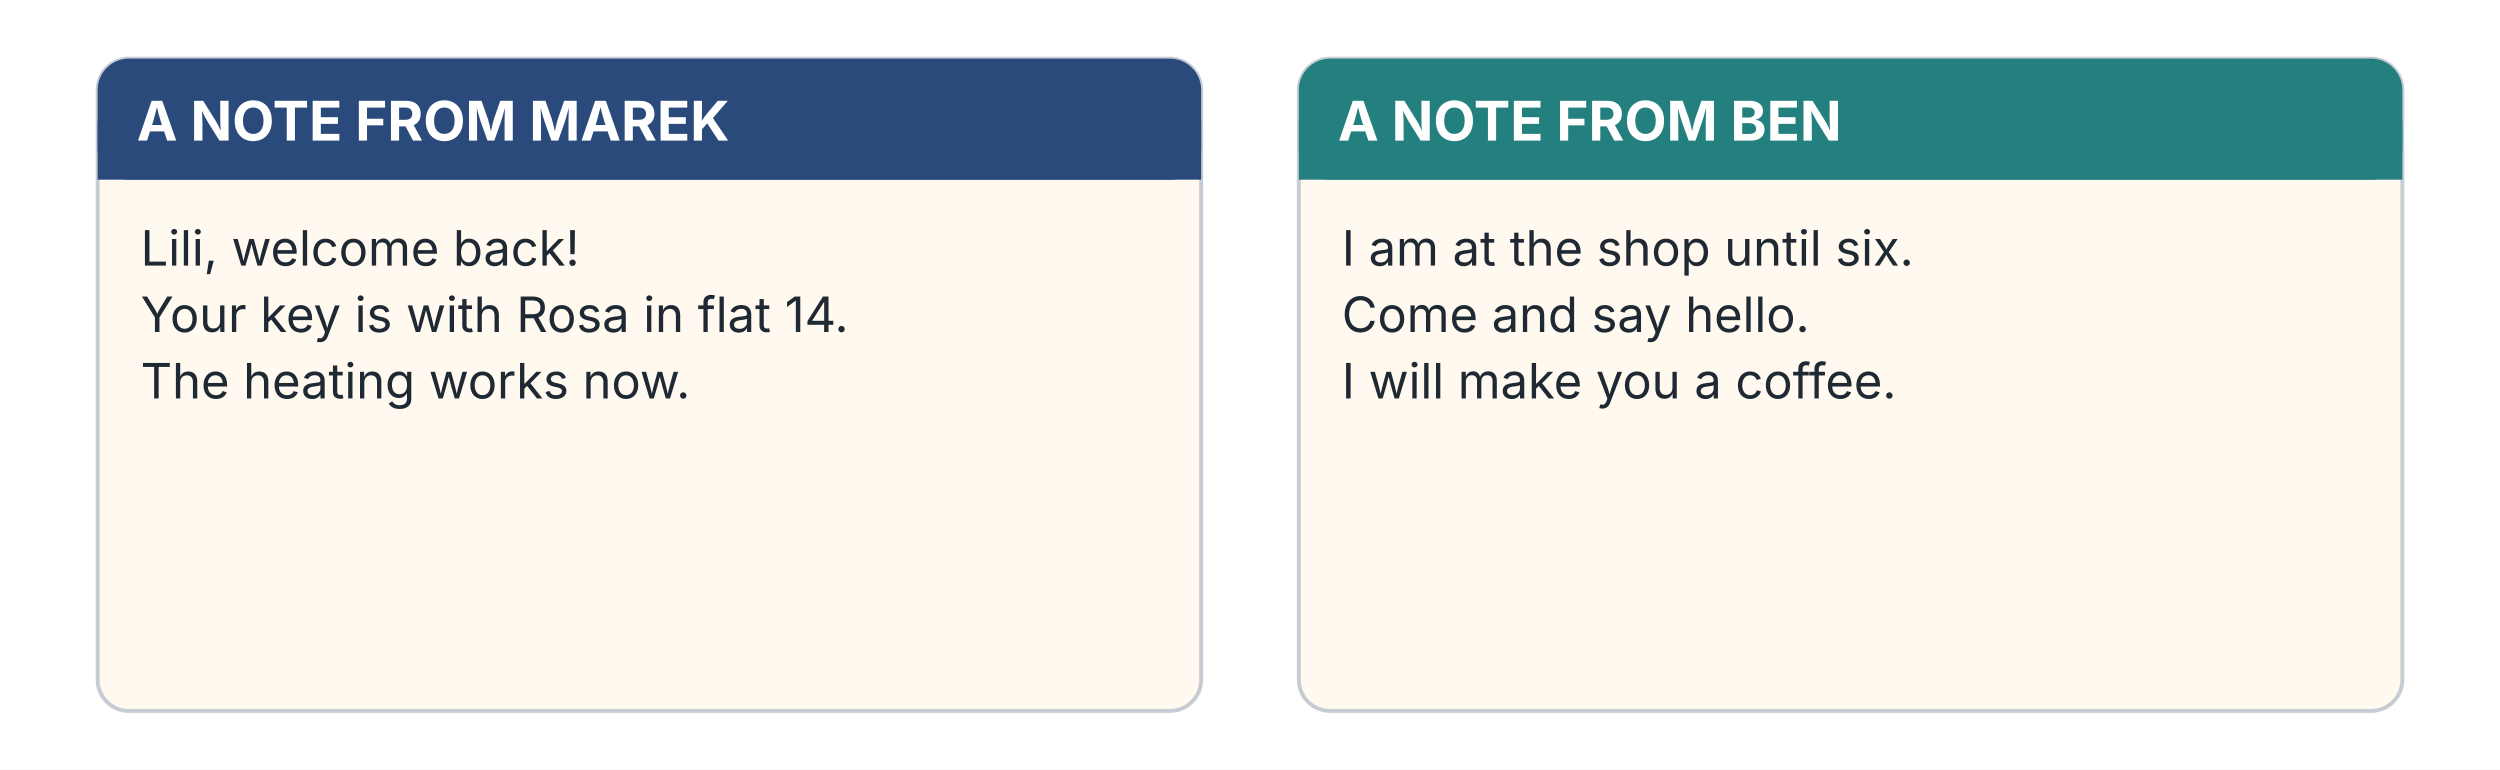
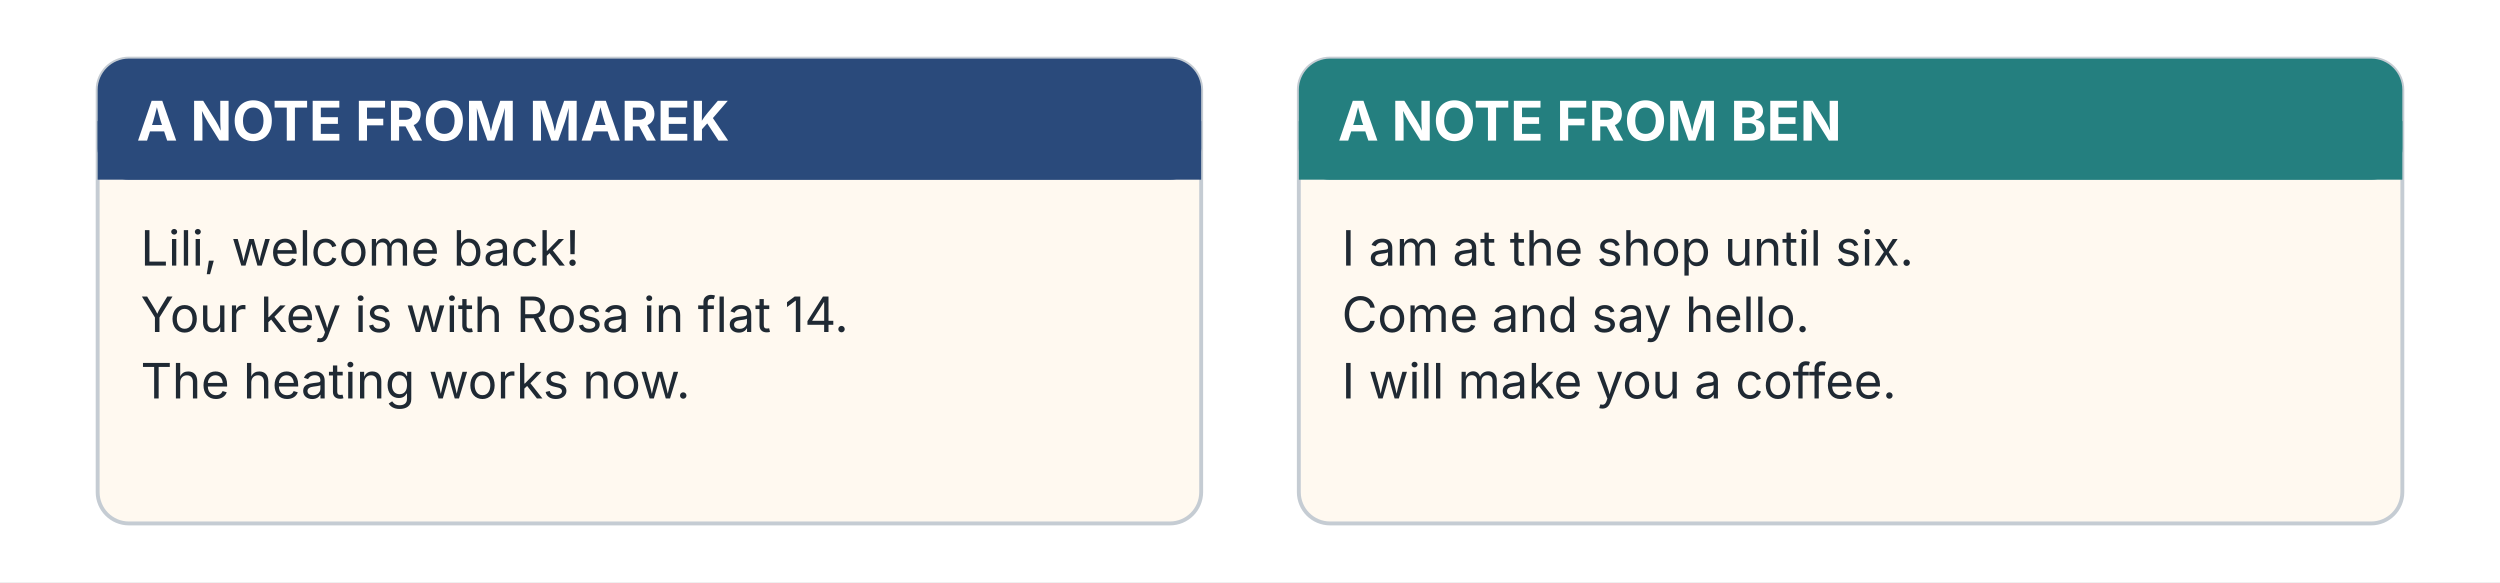
- <svg xmlns="http://www.w3.org/2000/svg" width="1280" height="394" viewBox="0 0 1280 394">
-   <rect width="1280" height="394" fill="#FFFFFF" />
-   <rect x="50.00" y="30.00" width="565.00" height="334.00" rx="16" ry="16" fill="#FFF9F0" stroke="#C5CCD3" stroke-width="2" />
+ <svg xmlns="http://www.w3.org/2000/svg" width="1280" height="298" viewBox="0 0 1280 298">
+   <rect width="1280" height="298" fill="#FFFFFF" />
+   <rect x="50.00" y="30.00" width="565.00" height="238.00" rx="16" ry="16" fill="#FFF9F0" stroke="#C5CCD3" stroke-width="2" />
  <rect x="50.00" y="30.00" width="565.00" height="62.00" rx="16" ry="16" fill="#2A4A7B" />
  <rect x="50.00" y="62.00" width="565.00" height="30.00" fill="#2A4A7B" />
  <text x="70.00" y="72.00" font-family="Inter, DejaVu Sans, sans-serif" font-size="28.0" font-weight="700" fill="#FFFFFF" text-anchor="start">A NOTE FROM MAREK</text>
  <text x="72.00" y="136.00" font-family="Inter, DejaVu Sans, sans-serif" font-size="25.0" font-weight="400" fill="#1F2933" text-anchor="start">Lili, welcome back!</text>
  <text x="72.00" y="170.00" font-family="Inter, DejaVu Sans, sans-serif" font-size="25.0" font-weight="400" fill="#1F2933" text-anchor="start">Your key is with Rosa in flat 14.</text>
  <text x="72.00" y="204.00" font-family="Inter, DejaVu Sans, sans-serif" font-size="25.0" font-weight="400" fill="#1F2933" text-anchor="start">The heating works now.</text>
-   <rect x="665.00" y="30.00" width="565.00" height="334.00" rx="16" ry="16" fill="#FFF9F0" stroke="#C5CCD3" stroke-width="2" />
+   <rect x="665.00" y="30.00" width="565.00" height="238.00" rx="16" ry="16" fill="#FFF9F0" stroke="#C5CCD3" stroke-width="2" />
  <rect x="665.00" y="30.00" width="565.00" height="62.00" rx="16" ry="16" fill="#247F7F" />
  <rect x="665.00" y="62.00" width="565.00" height="30.00" fill="#247F7F" />
  <text x="685.00" y="72.00" font-family="Inter, DejaVu Sans, sans-serif" font-size="28.0" font-weight="700" fill="#FFFFFF" text-anchor="start">A NOTE FROM BEN</text>
  <text x="687.00" y="136.00" font-family="Inter, DejaVu Sans, sans-serif" font-size="25.0" font-weight="400" fill="#1F2933" text-anchor="start">I am at the shop until six.</text>
  <text x="687.00" y="170.00" font-family="Inter, DejaVu Sans, sans-serif" font-size="25.0" font-weight="400" fill="#1F2933" text-anchor="start">Come and say hello.</text>
  <text x="687.00" y="204.00" font-family="Inter, DejaVu Sans, sans-serif" font-size="25.0" font-weight="400" fill="#1F2933" text-anchor="start">I will make you a coffee.</text>
</svg>
